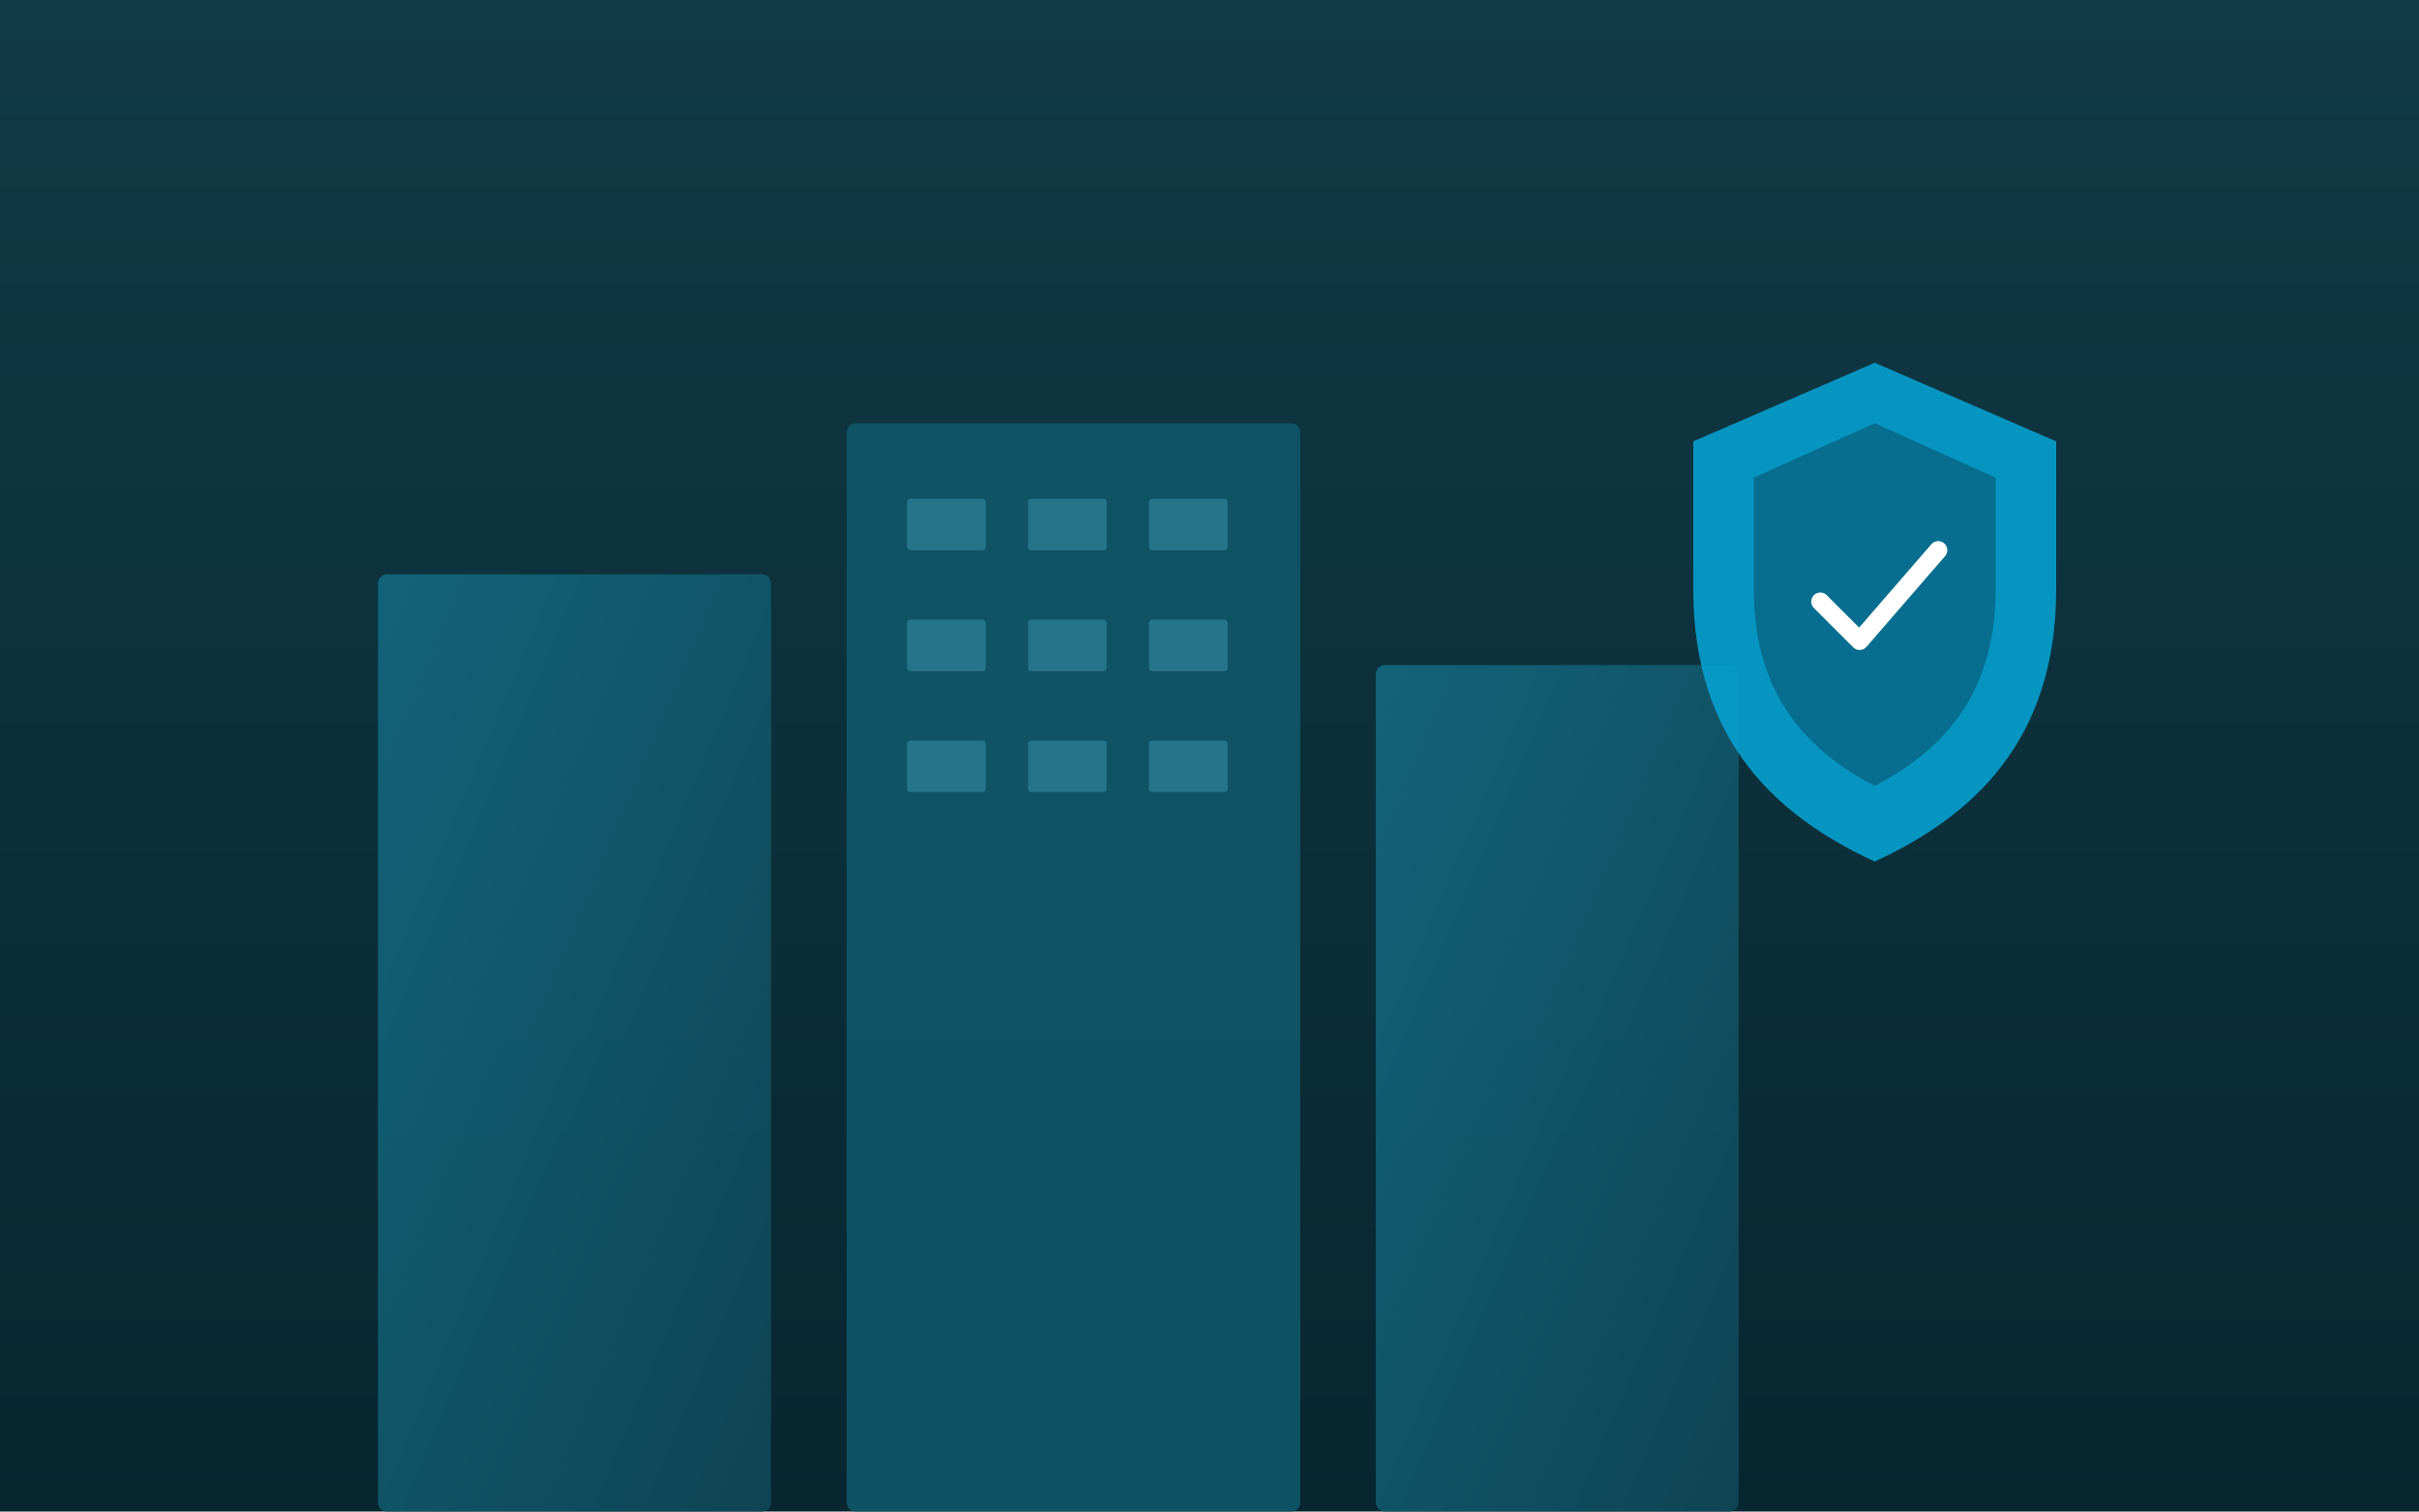
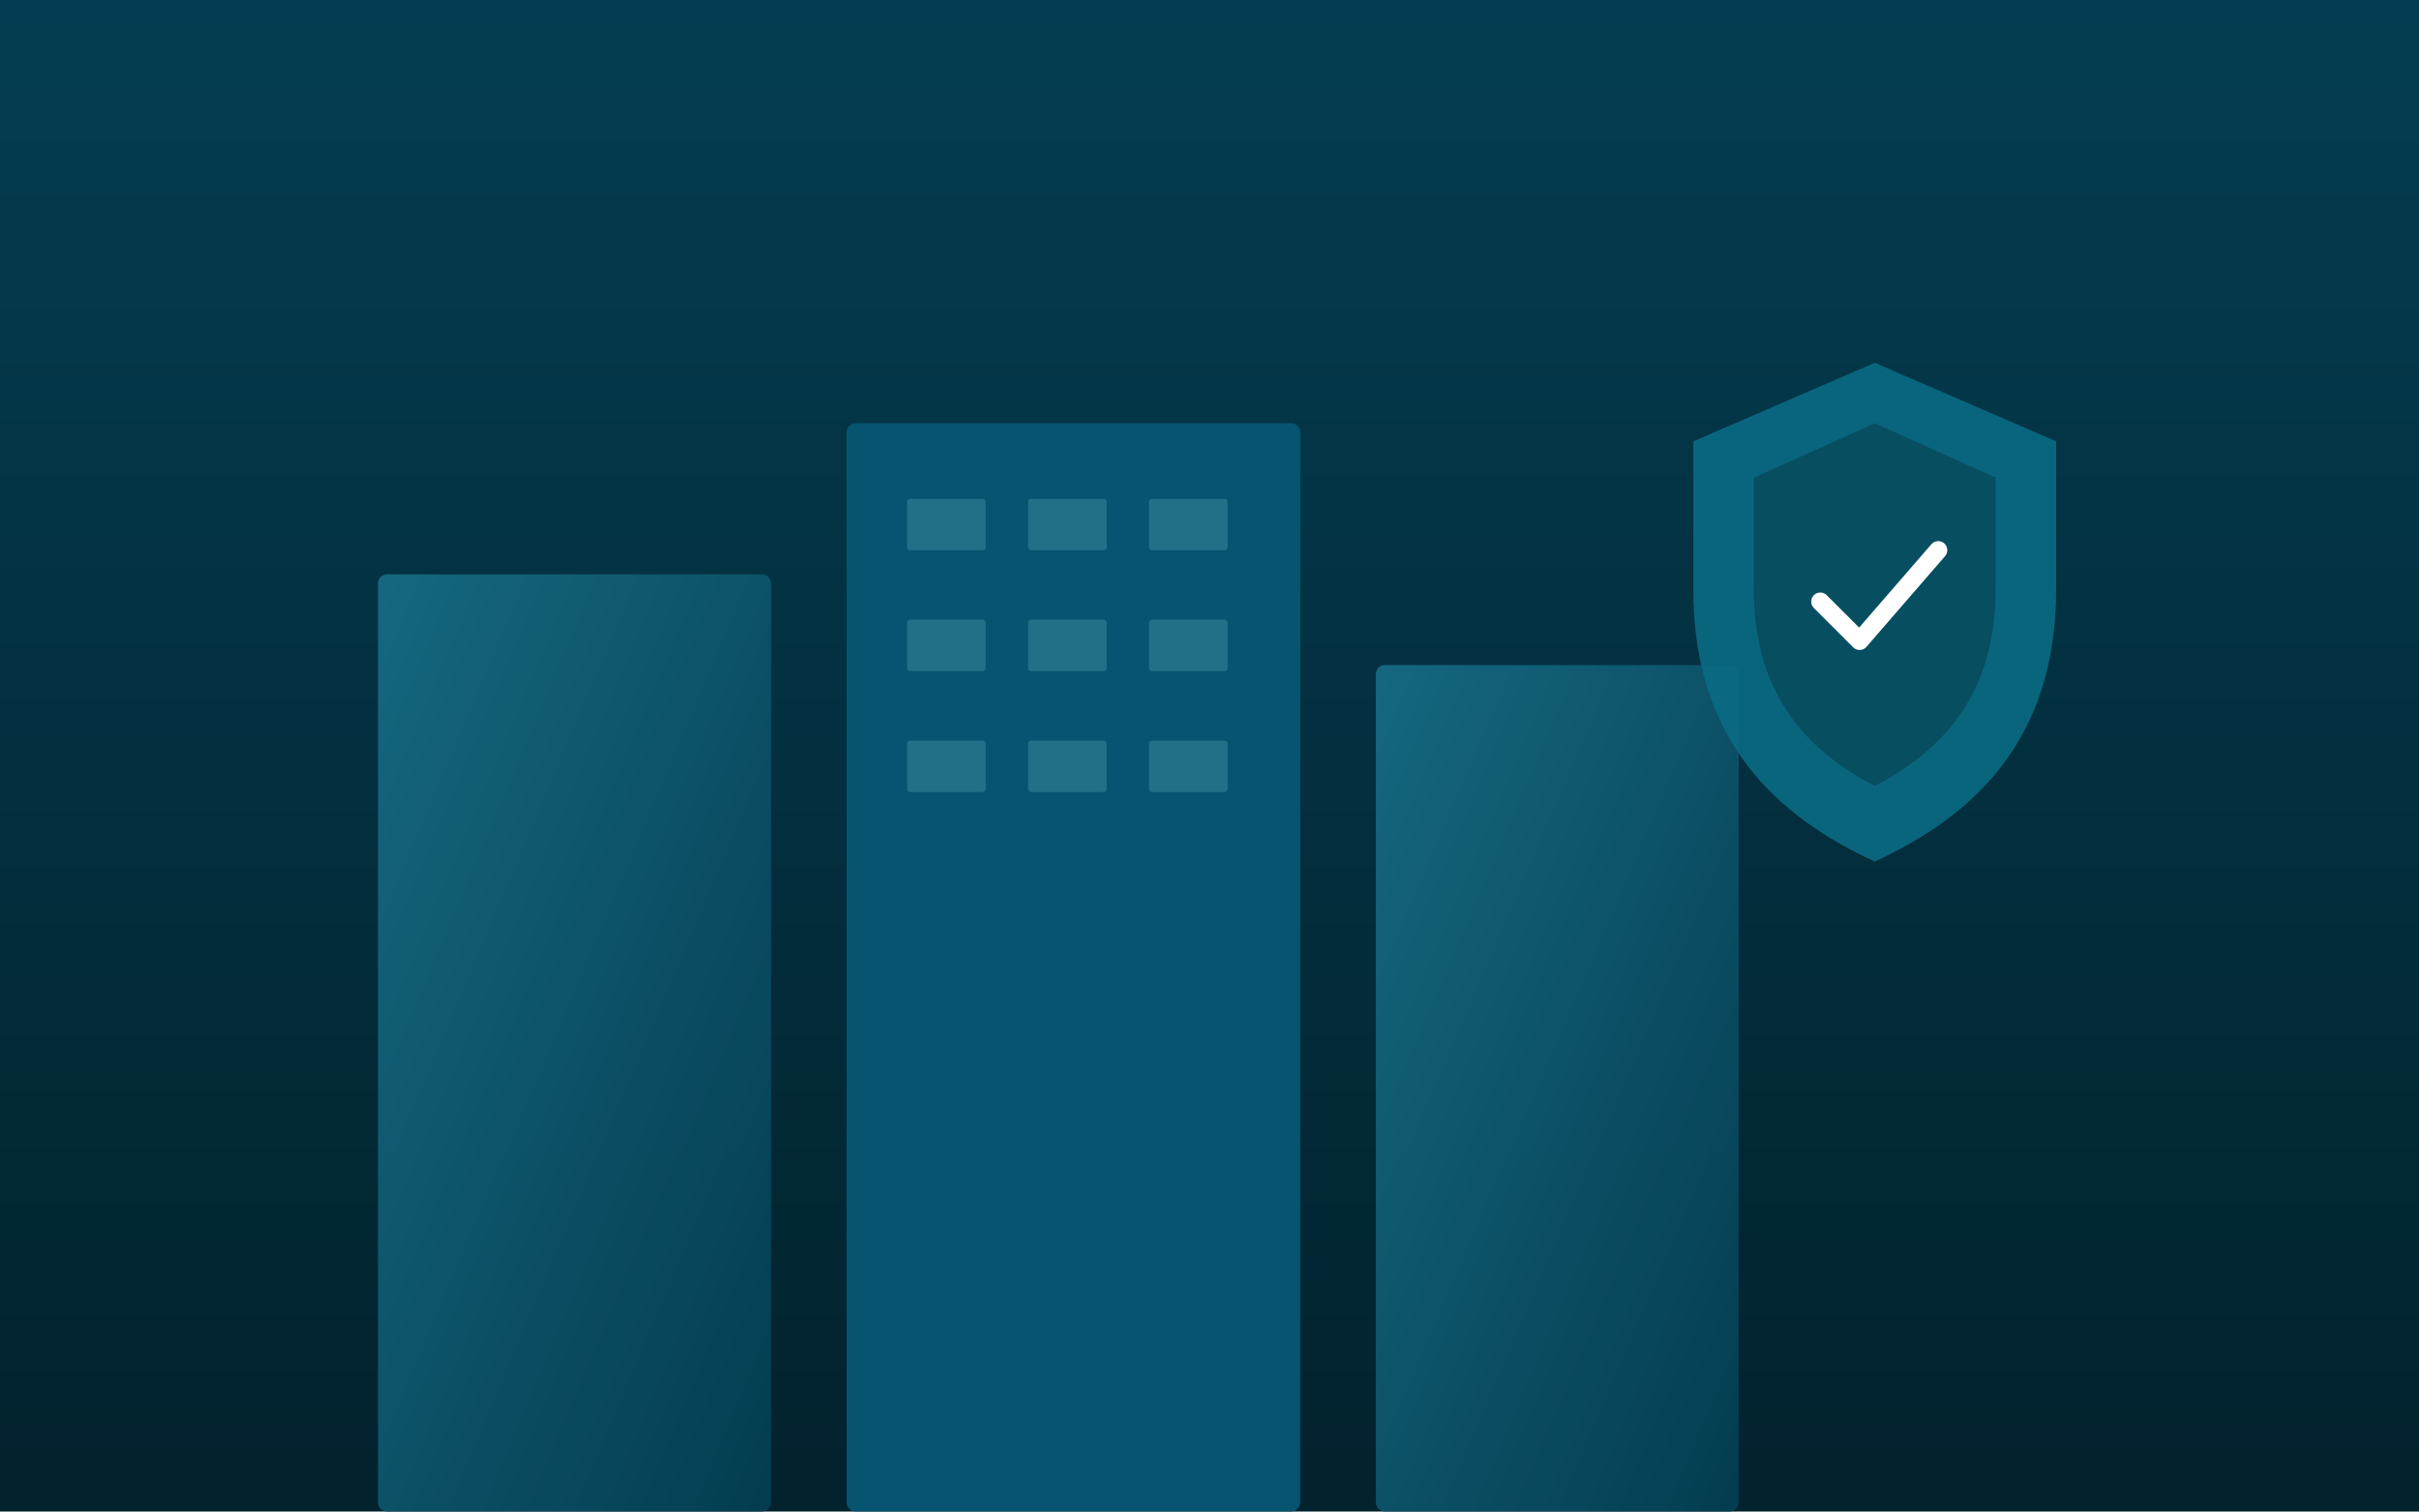
<svg xmlns="http://www.w3.org/2000/svg" width="1600" height="1000" viewBox="0 0 1600 1000" role="img" aria-label="Ilustra??o de prote??o de condom?nio">
  <defs>
    <linearGradient id="sky2" x1="0" y1="0" x2="0" y2="1">
-       <stop offset="0" stop-color="#103a46" />
-       <stop offset="1" stop-color="#082630" />
+       <stop offset="0" stop-color="#043d51" />
+       <stop offset="1" stop-color="#02222d" />
    </linearGradient>
    <linearGradient id="b1" x1="0" y1="0" x2="1" y2="1">
-       <stop offset="0" stop-color="#12667d" />
-       <stop offset="1" stop-color="#104555" />
+       <stop offset="0" stop-color="#166a83" />
+       <stop offset="1" stop-color="#043d51" />
    </linearGradient>
  </defs>
  <rect width="1600" height="1000" fill="url(#sky2)" />
  <g opacity="0.95">
    <rect x="250" y="380" width="260" height="620" rx="6" fill="url(#b1)" />
-     <rect x="560" y="280" width="300" height="720" rx="6" fill="#0f5567" />
+     <rect x="560" y="280" width="300" height="720" rx="6" fill="#065672" />
    <rect x="910" y="440" width="240" height="560" rx="6" fill="url(#b1)" />
  </g>
-   <g fill="#67d8f6" opacity="0.25">
+   <g fill="#6cb6c7" opacity="0.28">
    <rect x="600" y="330" width="52" height="34" rx="2" />
    <rect x="680" y="330" width="52" height="34" rx="2" />
    <rect x="760" y="330" width="52" height="34" rx="2" />
    <rect x="600" y="410" width="52" height="34" rx="2" />
    <rect x="680" y="410" width="52" height="34" rx="2" />
    <rect x="760" y="410" width="52" height="34" rx="2" />
    <rect x="600" y="490" width="52" height="34" rx="2" />
    <rect x="680" y="490" width="52" height="34" rx="2" />
    <rect x="760" y="490" width="52" height="34" rx="2" />
  </g>
  <g transform="translate(1120 240)">
-     <path d="M120 0 L240 52 V150 C240 250 185 300 120 330 C55 300 0 250 0 150 V52 Z" fill="#06a0cf" opacity="0.9" />
-     <path d="M120 40 L200 76 V150 C200 222 162 258 120 280 C78 258 40 222 40 150 V76 Z" fill="#082630" opacity="0.35" />
+     <path d="M120 0 L240 52 V150 C240 250 185 300 120 330 C55 300 0 250 0 150 V52 Z" fill="#0a6a83" opacity="0.9" />
+     <path d="M120 40 L200 76 V150 C200 222 162 258 120 280 C78 258 40 222 40 150 V76 Z" fill="#02222d" opacity="0.35" />
    <path d="M84 158 l26 26 52 -60" fill="none" stroke="#ffffff" stroke-width="12" stroke-linecap="round" stroke-linejoin="round" />
  </g>
</svg>
